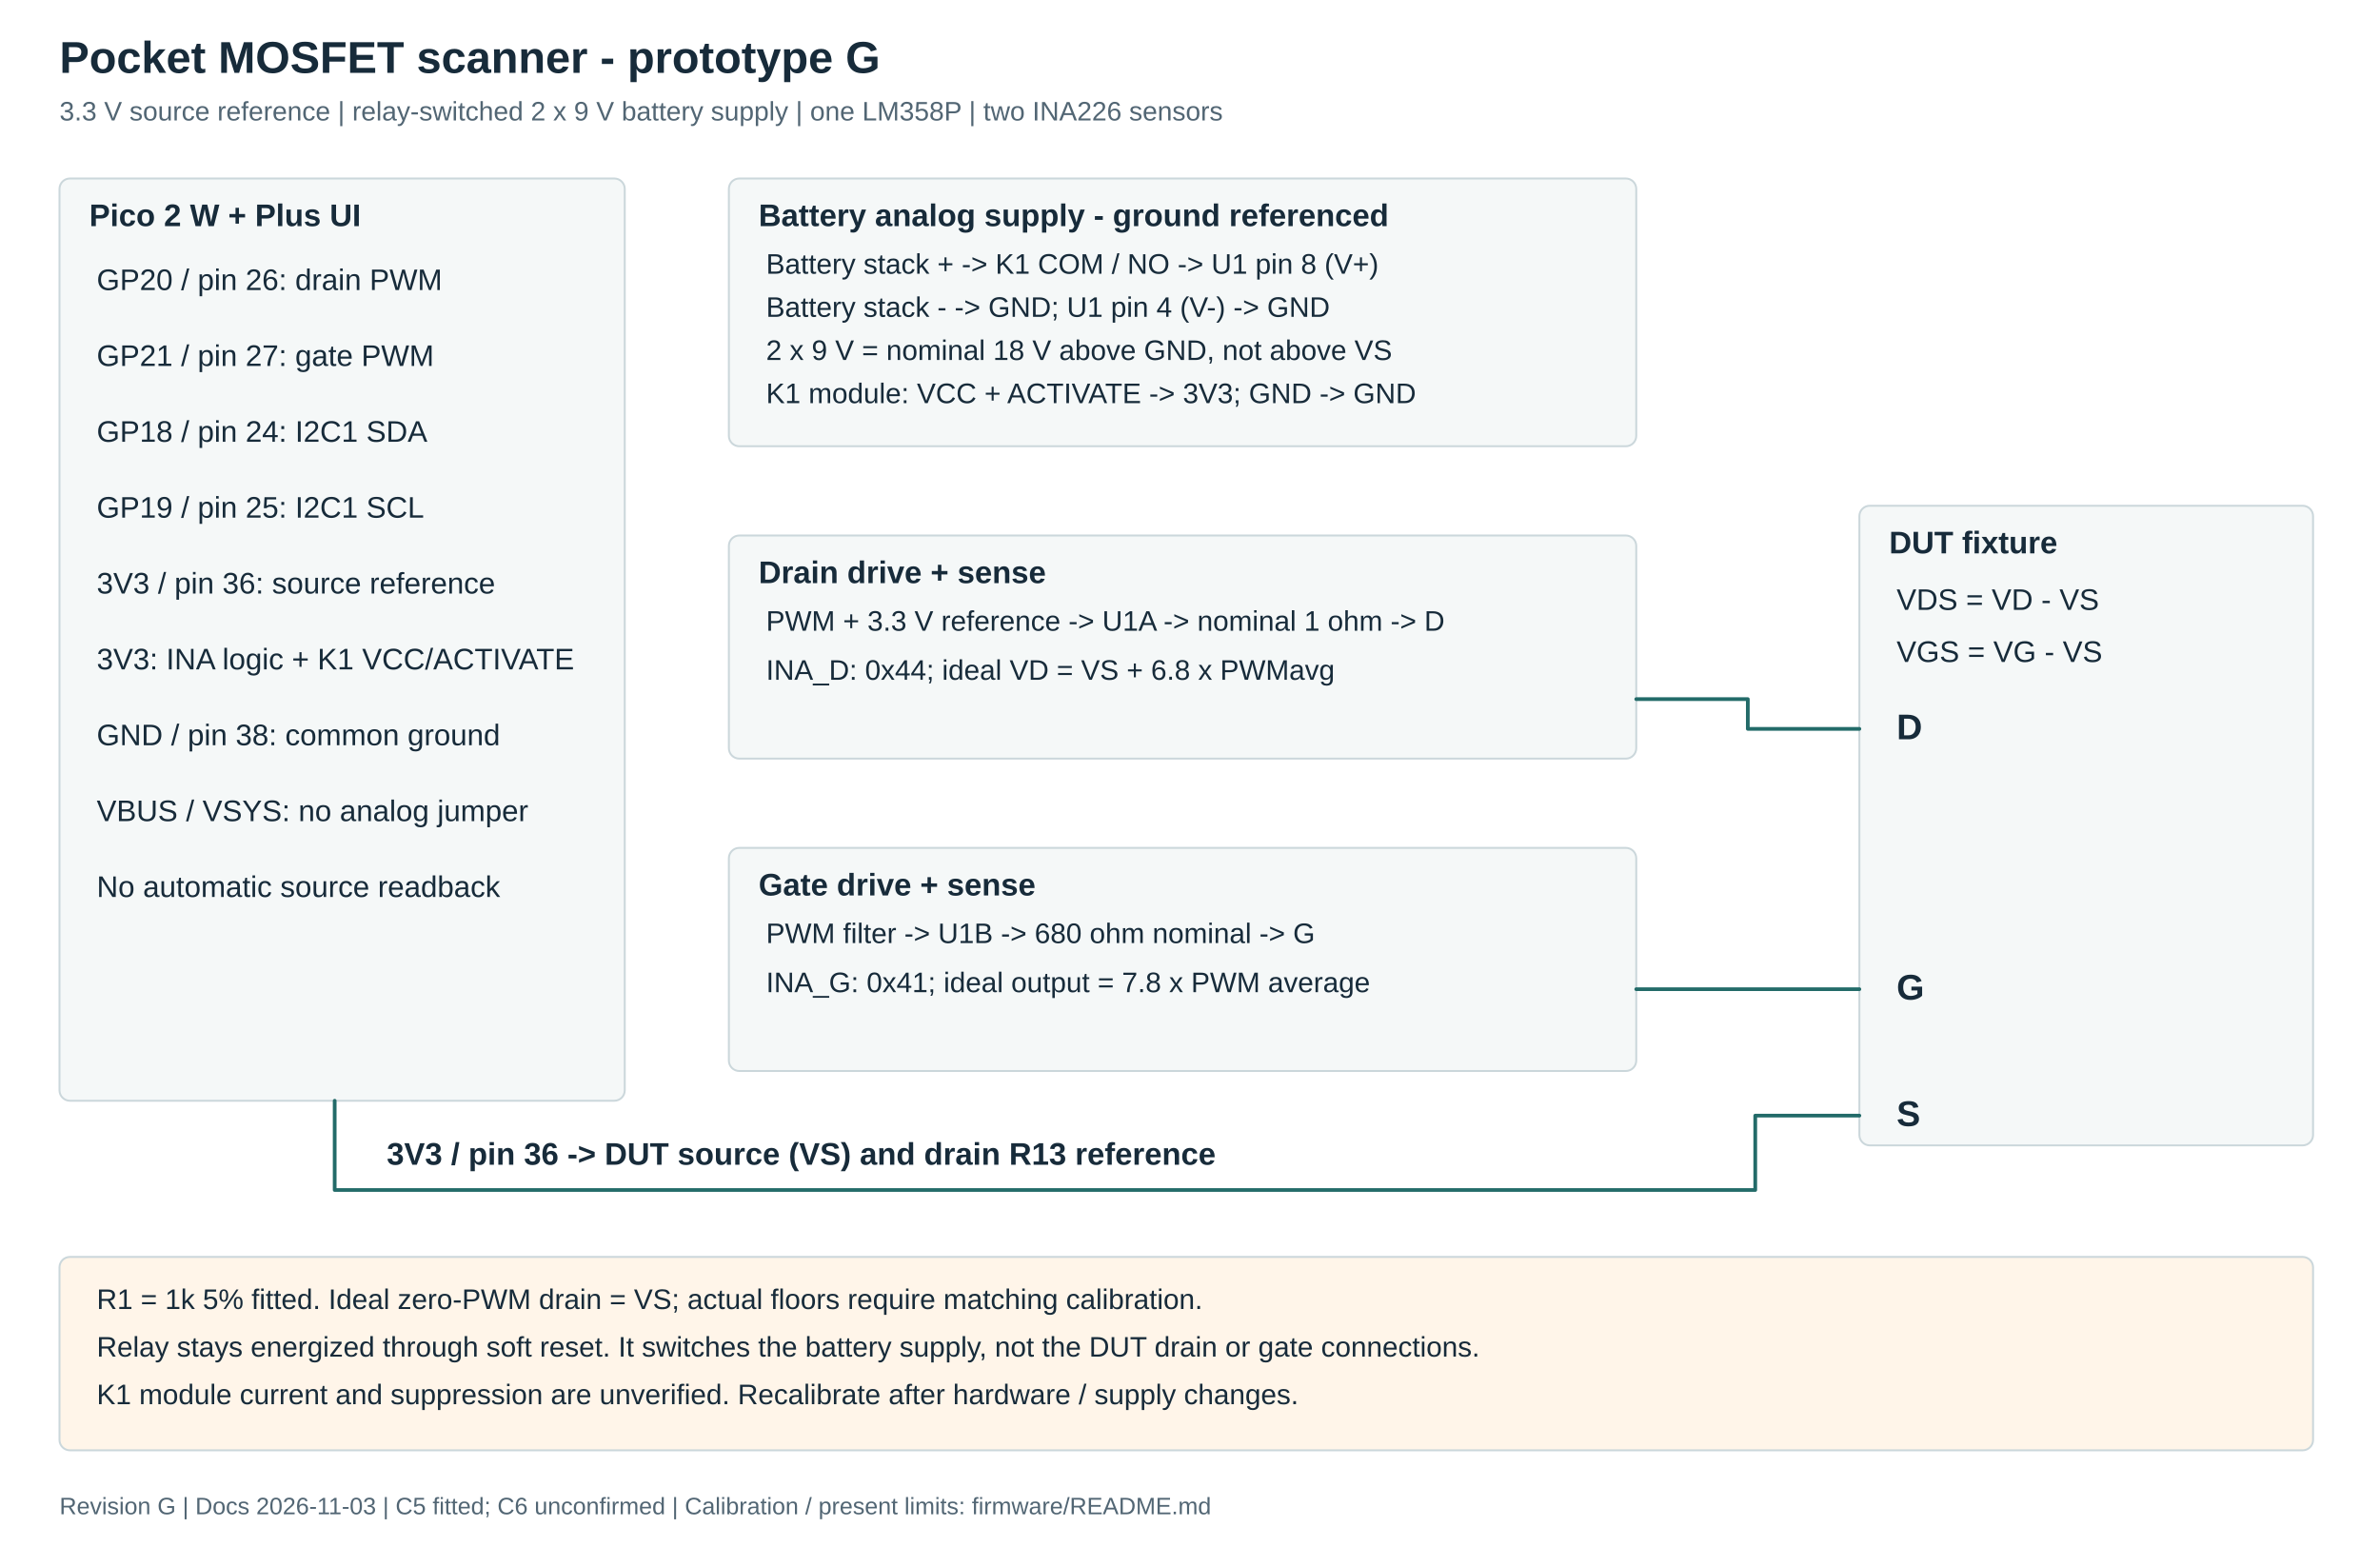
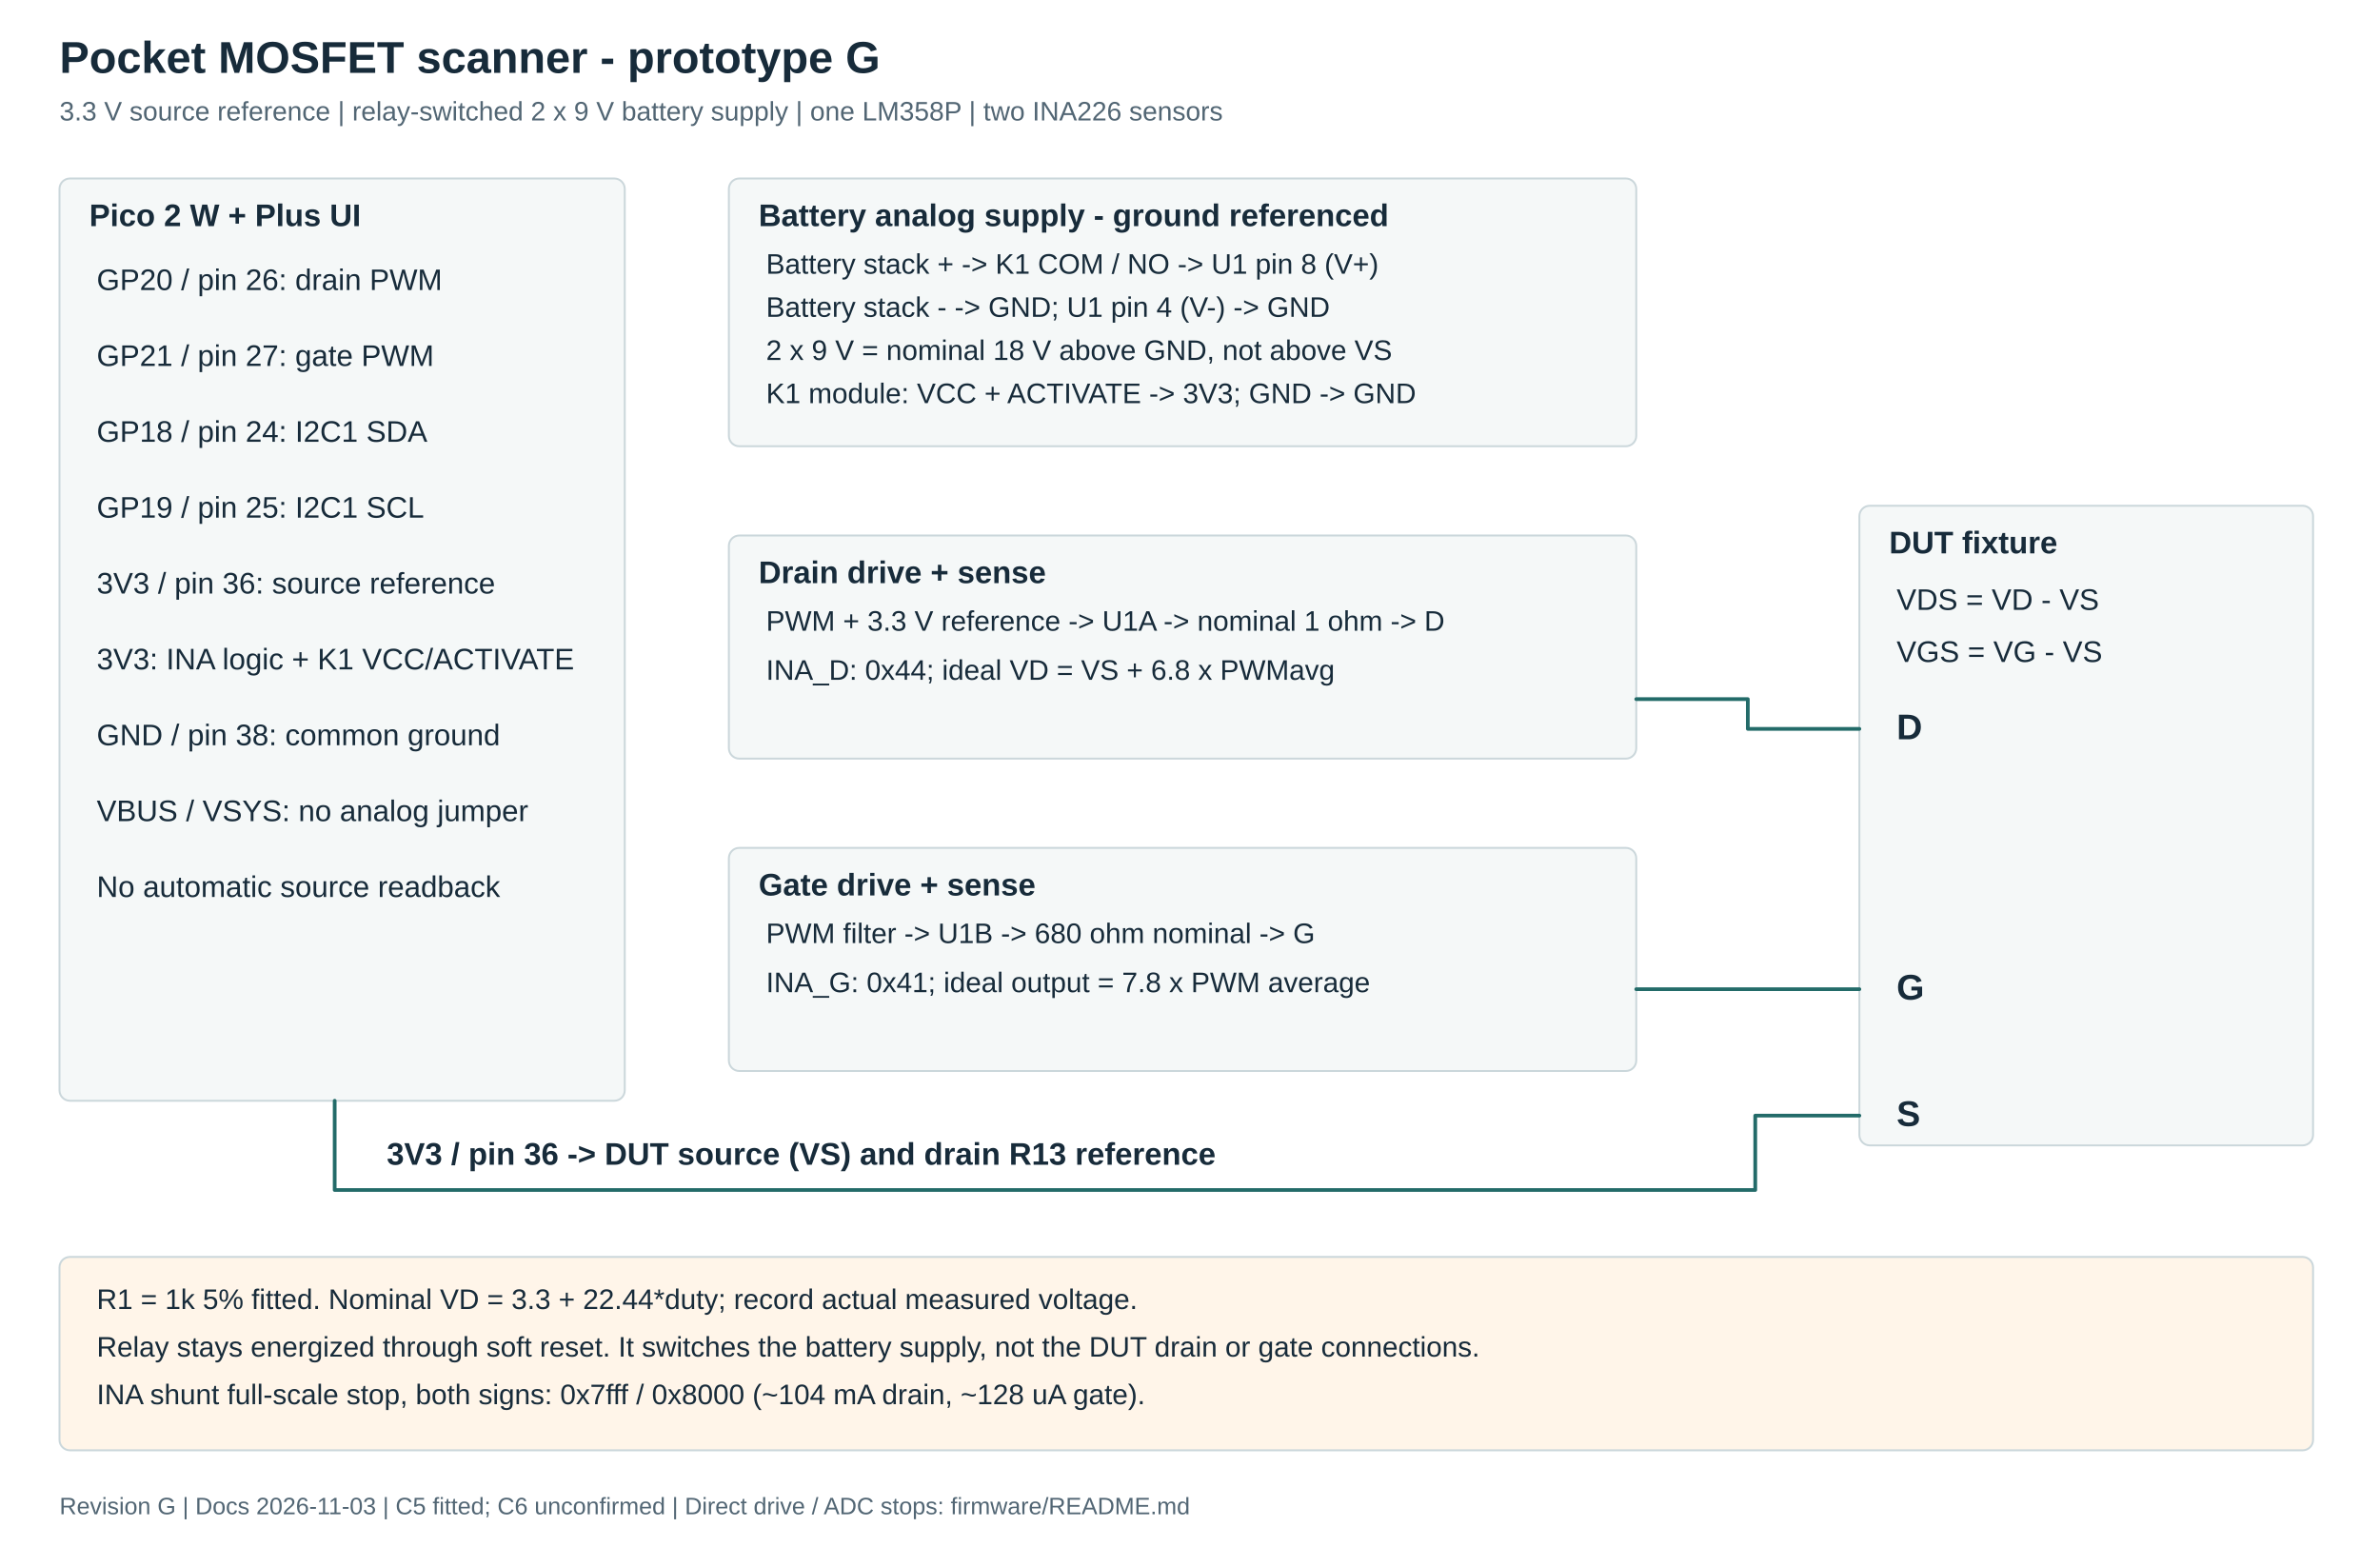
<svg xmlns="http://www.w3.org/2000/svg" width="1600" height="1040" viewBox="0 0 1600 1040">
  <style>text{font-family:Arial,Helvetica,sans-serif}.wire{fill:none;stroke:#236b69;stroke-width:2.5;stroke-linecap:round;stroke-linejoin:round}</style>
  <rect width="1600" height="1040" fill="#fff" />
  <text x="40" y="49" font-size="30" fill="#172b3a" text-anchor="start" font-weight="bold">Pocket MOSFET scanner - prototype G</text>
  <text x="40" y="81" font-size="18" fill="#526674" text-anchor="start" font-weight="normal">3.3 V source reference | relay-switched 2 x 9 V battery supply | one LM358P | two INA226 sensors</text>
  <rect x="40" y="120" width="380" height="620" rx="7" fill="#f5f8f8" stroke="#cbd7db" stroke-width="1.3" />
  <text x="60" y="152" font-size="21" fill="#172b3a" text-anchor="start" font-weight="bold">Pico 2 W + Plus UI</text>
  <text x="65" y="195" font-size="20" fill="#172b3a" text-anchor="start" font-weight="normal">GP20 / pin 26: drain PWM</text>
  <text x="65" y="246" font-size="20" fill="#172b3a" text-anchor="start" font-weight="normal">GP21 / pin 27: gate PWM</text>
  <text x="65" y="297" font-size="20" fill="#172b3a" text-anchor="start" font-weight="normal">GP18 / pin 24: I2C1 SDA</text>
  <text x="65" y="348" font-size="20" fill="#172b3a" text-anchor="start" font-weight="normal">GP19 / pin 25: I2C1 SCL</text>
  <text x="65" y="399" font-size="20" fill="#172b3a" text-anchor="start" font-weight="normal">3V3 / pin 36: source reference</text>
  <text x="65" y="450" font-size="20" fill="#172b3a" text-anchor="start" font-weight="normal">3V3: INA logic + K1 VCC/ACTIVATE</text>
  <text x="65" y="501" font-size="20" fill="#172b3a" text-anchor="start" font-weight="normal">GND / pin 38: common ground</text>
  <text x="65" y="552" font-size="20" fill="#172b3a" text-anchor="start" font-weight="normal">VBUS / VSYS: no analog jumper</text>
  <text x="65" y="603" font-size="20" fill="#172b3a" text-anchor="start" font-weight="normal">No automatic source readback</text>
  <rect x="490" y="120" width="610" height="180" rx="7" fill="#f5f8f8" stroke="#cbd7db" stroke-width="1.3" />
  <text x="510" y="152" font-size="21" fill="#172b3a" text-anchor="start" font-weight="bold">Battery analog supply - ground referenced</text>
  <text x="515" y="184" font-size="19" fill="#172b3a" text-anchor="start" font-weight="normal">Battery stack + -&gt; K1 COM / NO -&gt; U1 pin 8 (V+)</text>
  <text x="515" y="213" font-size="19" fill="#172b3a" text-anchor="start" font-weight="normal">Battery stack - -&gt; GND; U1 pin 4 (V-) -&gt; GND</text>
  <text x="515" y="242" font-size="19" fill="#172b3a" text-anchor="start" font-weight="normal">2 x 9 V = nominal 18 V above GND, not above VS</text>
  <text x="515" y="271" font-size="19" fill="#172b3a" text-anchor="start" font-weight="normal">K1 module: VCC + ACTIVATE -&gt; 3V3; GND -&gt; GND</text>
  <rect x="490" y="360" width="610" height="150" rx="7" fill="#f5f8f8" stroke="#cbd7db" stroke-width="1.3" />
  <text x="510" y="392" font-size="21" fill="#172b3a" text-anchor="start" font-weight="bold">Drain drive + sense</text>
  <text x="515" y="424" font-size="19" fill="#172b3a" text-anchor="start" font-weight="normal">PWM + 3.3 V reference -&gt; U1A -&gt; nominal 1 ohm -&gt; D</text>
  <text x="515" y="457" font-size="19" fill="#172b3a" text-anchor="start" font-weight="normal">INA_D: 0x44; ideal VD = VS + 6.8 x PWMavg</text>
  <rect x="490" y="570" width="610" height="150" rx="7" fill="#f5f8f8" stroke="#cbd7db" stroke-width="1.3" />
  <text x="510" y="602" font-size="21" fill="#172b3a" text-anchor="start" font-weight="bold">Gate drive + sense</text>
  <text x="515" y="634" font-size="19" fill="#172b3a" text-anchor="start" font-weight="normal">PWM filter -&gt; U1B -&gt; 680 ohm nominal -&gt; G</text>
  <text x="515" y="667" font-size="19" fill="#172b3a" text-anchor="start" font-weight="normal">INA_G: 0x41; ideal output = 7.8 x PWM average</text>
  <rect x="1250" y="340" width="305" height="430" rx="7" fill="#f5f8f8" stroke="#cbd7db" stroke-width="1.3" />
  <text x="1270" y="372" font-size="21" fill="#172b3a" text-anchor="start" font-weight="bold">DUT fixture</text>
  <text x="1275" y="410" font-size="20" fill="#172b3a" text-anchor="start" font-weight="normal">VDS = VD - VS</text>
  <text x="1275" y="445" font-size="20" fill="#172b3a" text-anchor="start" font-weight="normal">VGS = VG - VS</text>
  <text x="1275" y="497" font-size="24" fill="#172b3a" text-anchor="start" font-weight="bold">D</text>
  <text x="1275" y="672" font-size="24" fill="#172b3a" text-anchor="start" font-weight="bold">G</text>
  <text x="1275" y="757" font-size="24" fill="#172b3a" text-anchor="start" font-weight="bold">S</text>
  <polyline class="wire" points="1100,470 1175,470 1175,490 1250,490" />
  <polyline class="wire" points="1100,665 1250,665" />
  <polyline class="wire" points="225,740 225,800 1180,800 1180,750 1250,750" />
  <text x="260" y="783" font-size="21" fill="#172b3a" text-anchor="start" font-weight="bold">3V3 / pin 36 -&gt; DUT source (VS) and drain R13 reference</text>
  <rect x="40" y="845" width="1515" height="130" rx="7" fill="#fff5e9" stroke="#cbd7db" stroke-width="1.3" />
-   <text x="65" y="880" font-size="19" fill="#172b3a" text-anchor="start" font-weight="normal">R1 = 1k 5% fitted. Ideal zero-PWM drain = VS; actual floors require matching calibration.</text>
+   <text x="65" y="880" font-size="19" fill="#172b3a" text-anchor="start" font-weight="normal">R1 = 1k 5% fitted. Nominal VD = 3.3 + 22.44*duty; record actual measured voltage.</text>
  <text x="65" y="912" font-size="19" fill="#172b3a" text-anchor="start" font-weight="normal">Relay stays energized through soft reset. It switches the battery supply, not the DUT drain or gate connections.</text>
-   <text x="65" y="944" font-size="19" fill="#172b3a" text-anchor="start" font-weight="normal">K1 module current and suppression are unverified. Recalibrate after hardware / supply changes.</text>
-   <text x="40" y="1018" font-size="16" fill="#526674" text-anchor="start" font-weight="normal">Revision G | Docs 2026-11-03 | C5 fitted; C6 unconfirmed | Calibration / present limits: firmware/README.md</text>
+   <text x="65" y="944" font-size="19" fill="#172b3a" text-anchor="start" font-weight="normal">INA shunt full-scale stop, both signs: 0x7fff / 0x8000 (~104 mA drain, ~128 uA gate).</text>
+   <text x="40" y="1018" font-size="16" fill="#526674" text-anchor="start" font-weight="normal">Revision G | Docs 2026-11-03 | C5 fitted; C6 unconfirmed | Direct drive / ADC stops: firmware/README.md</text>
</svg>
